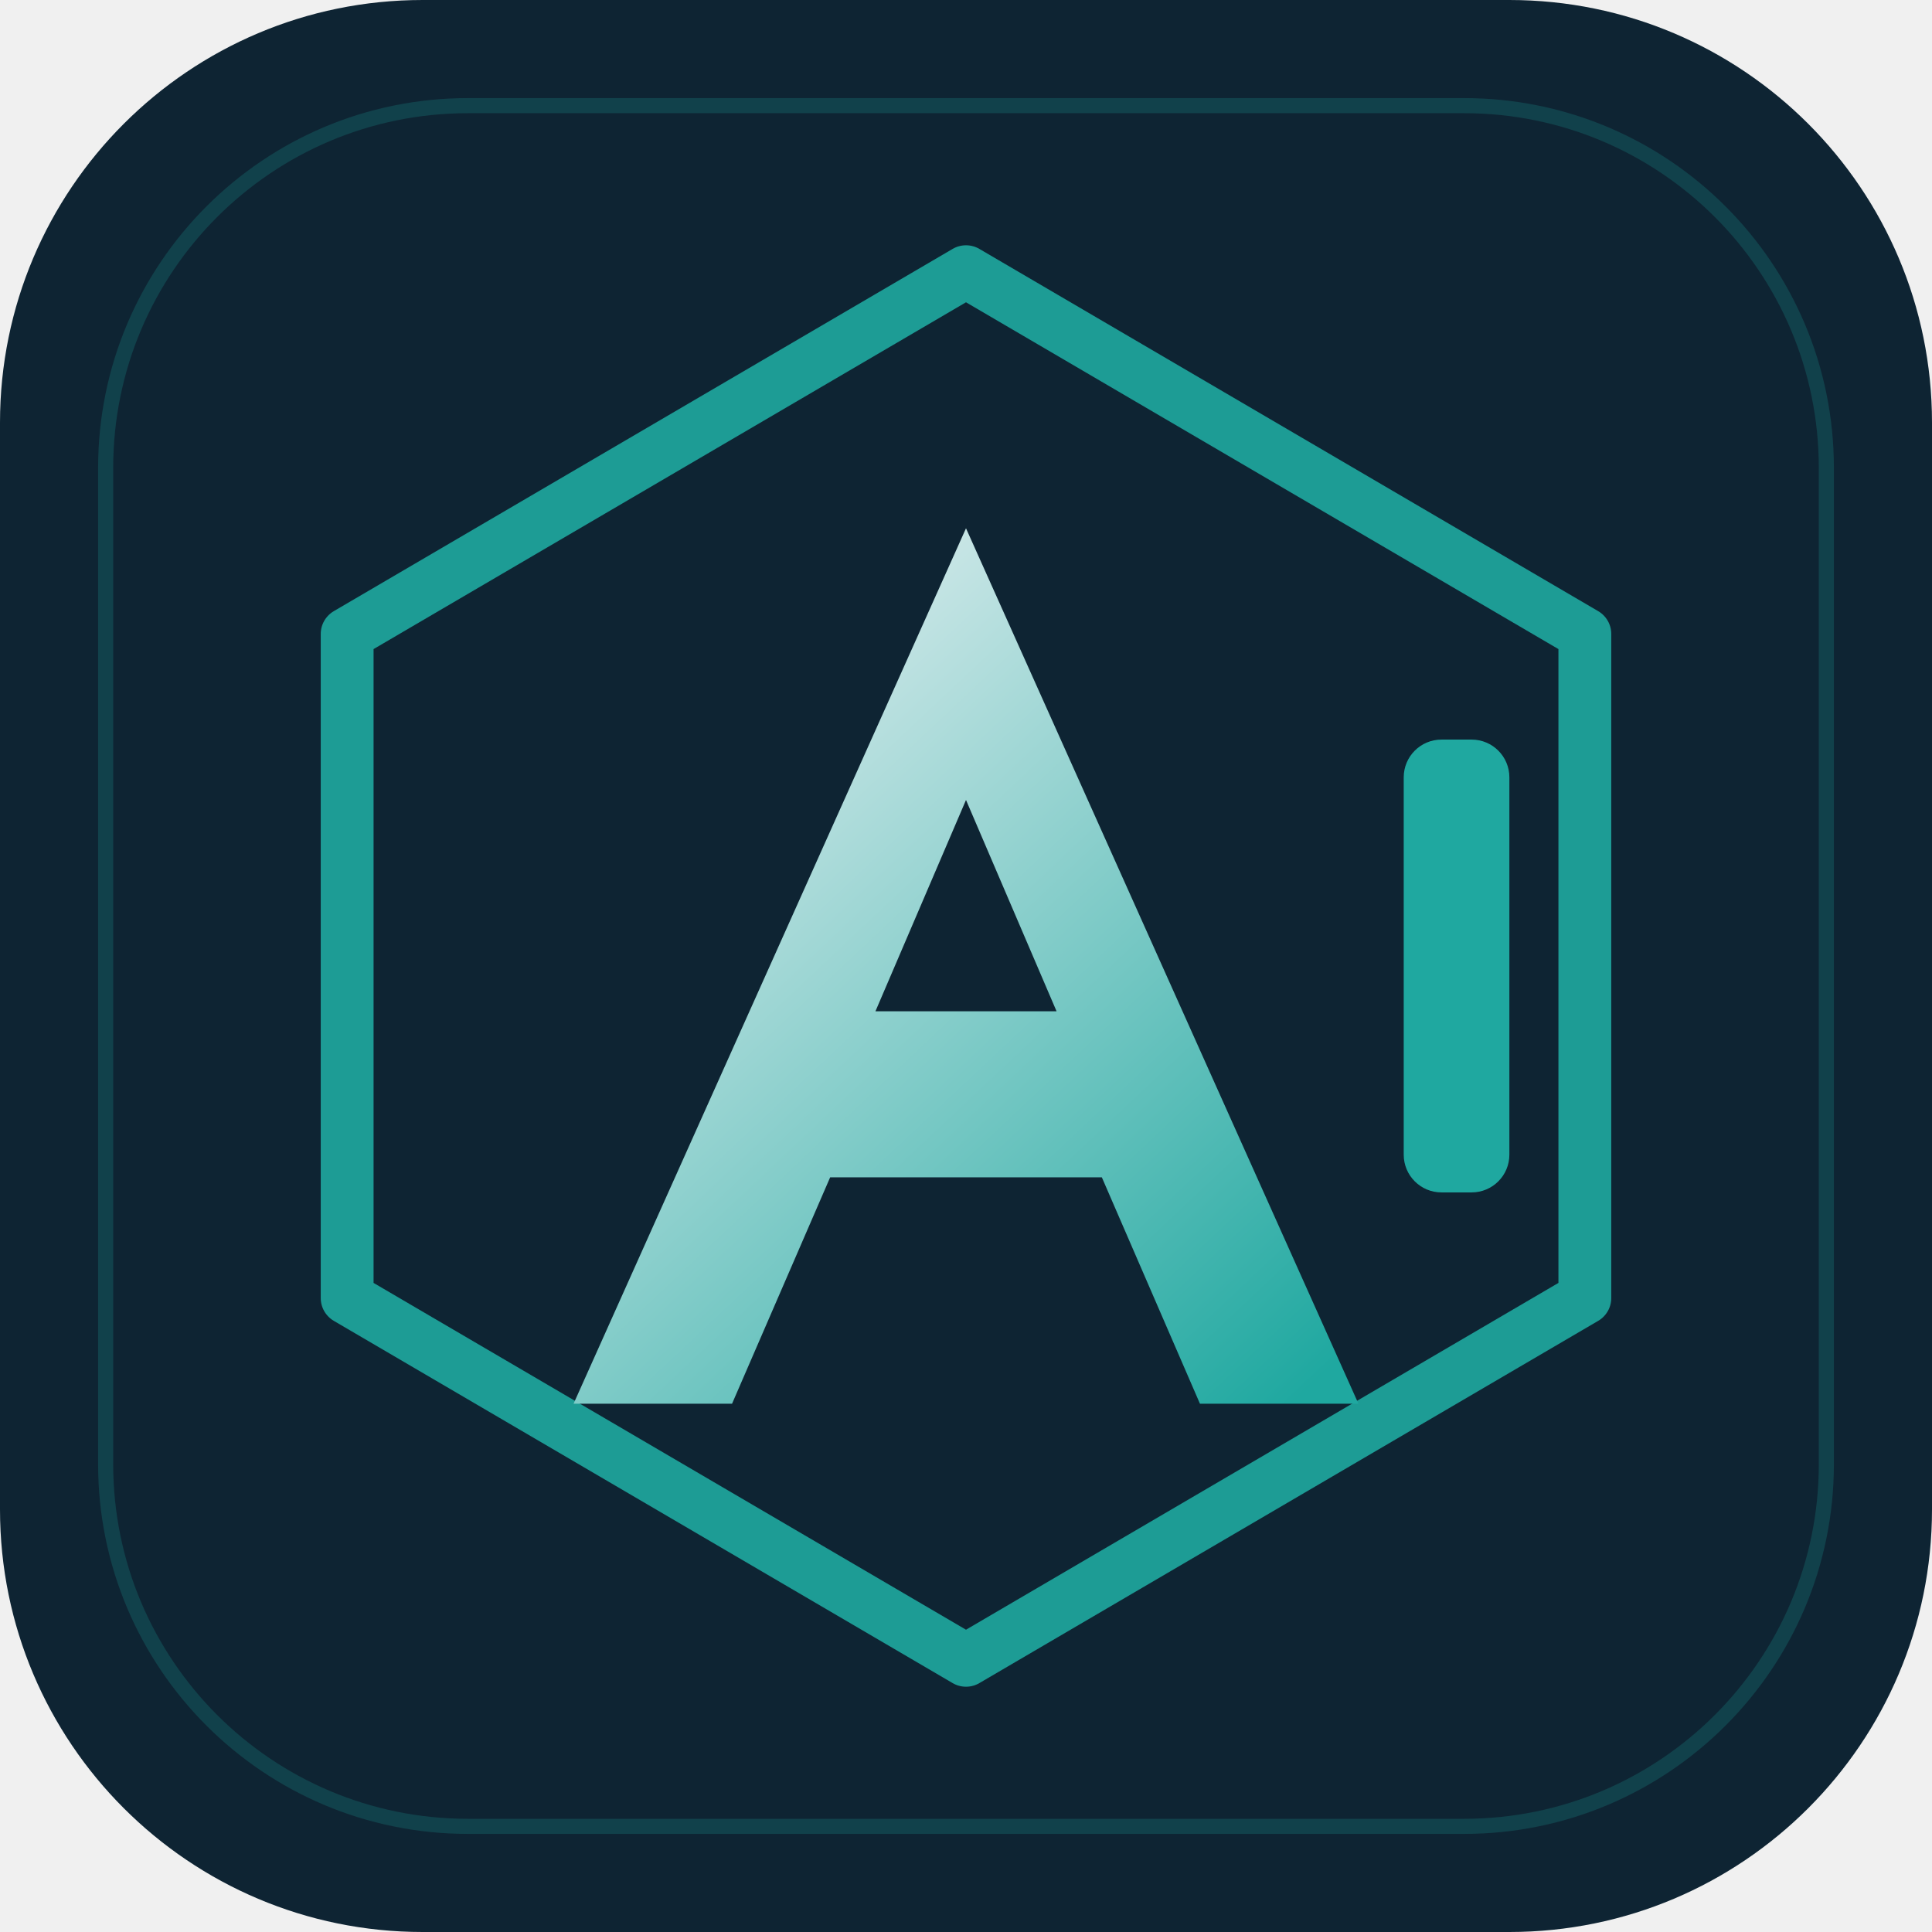
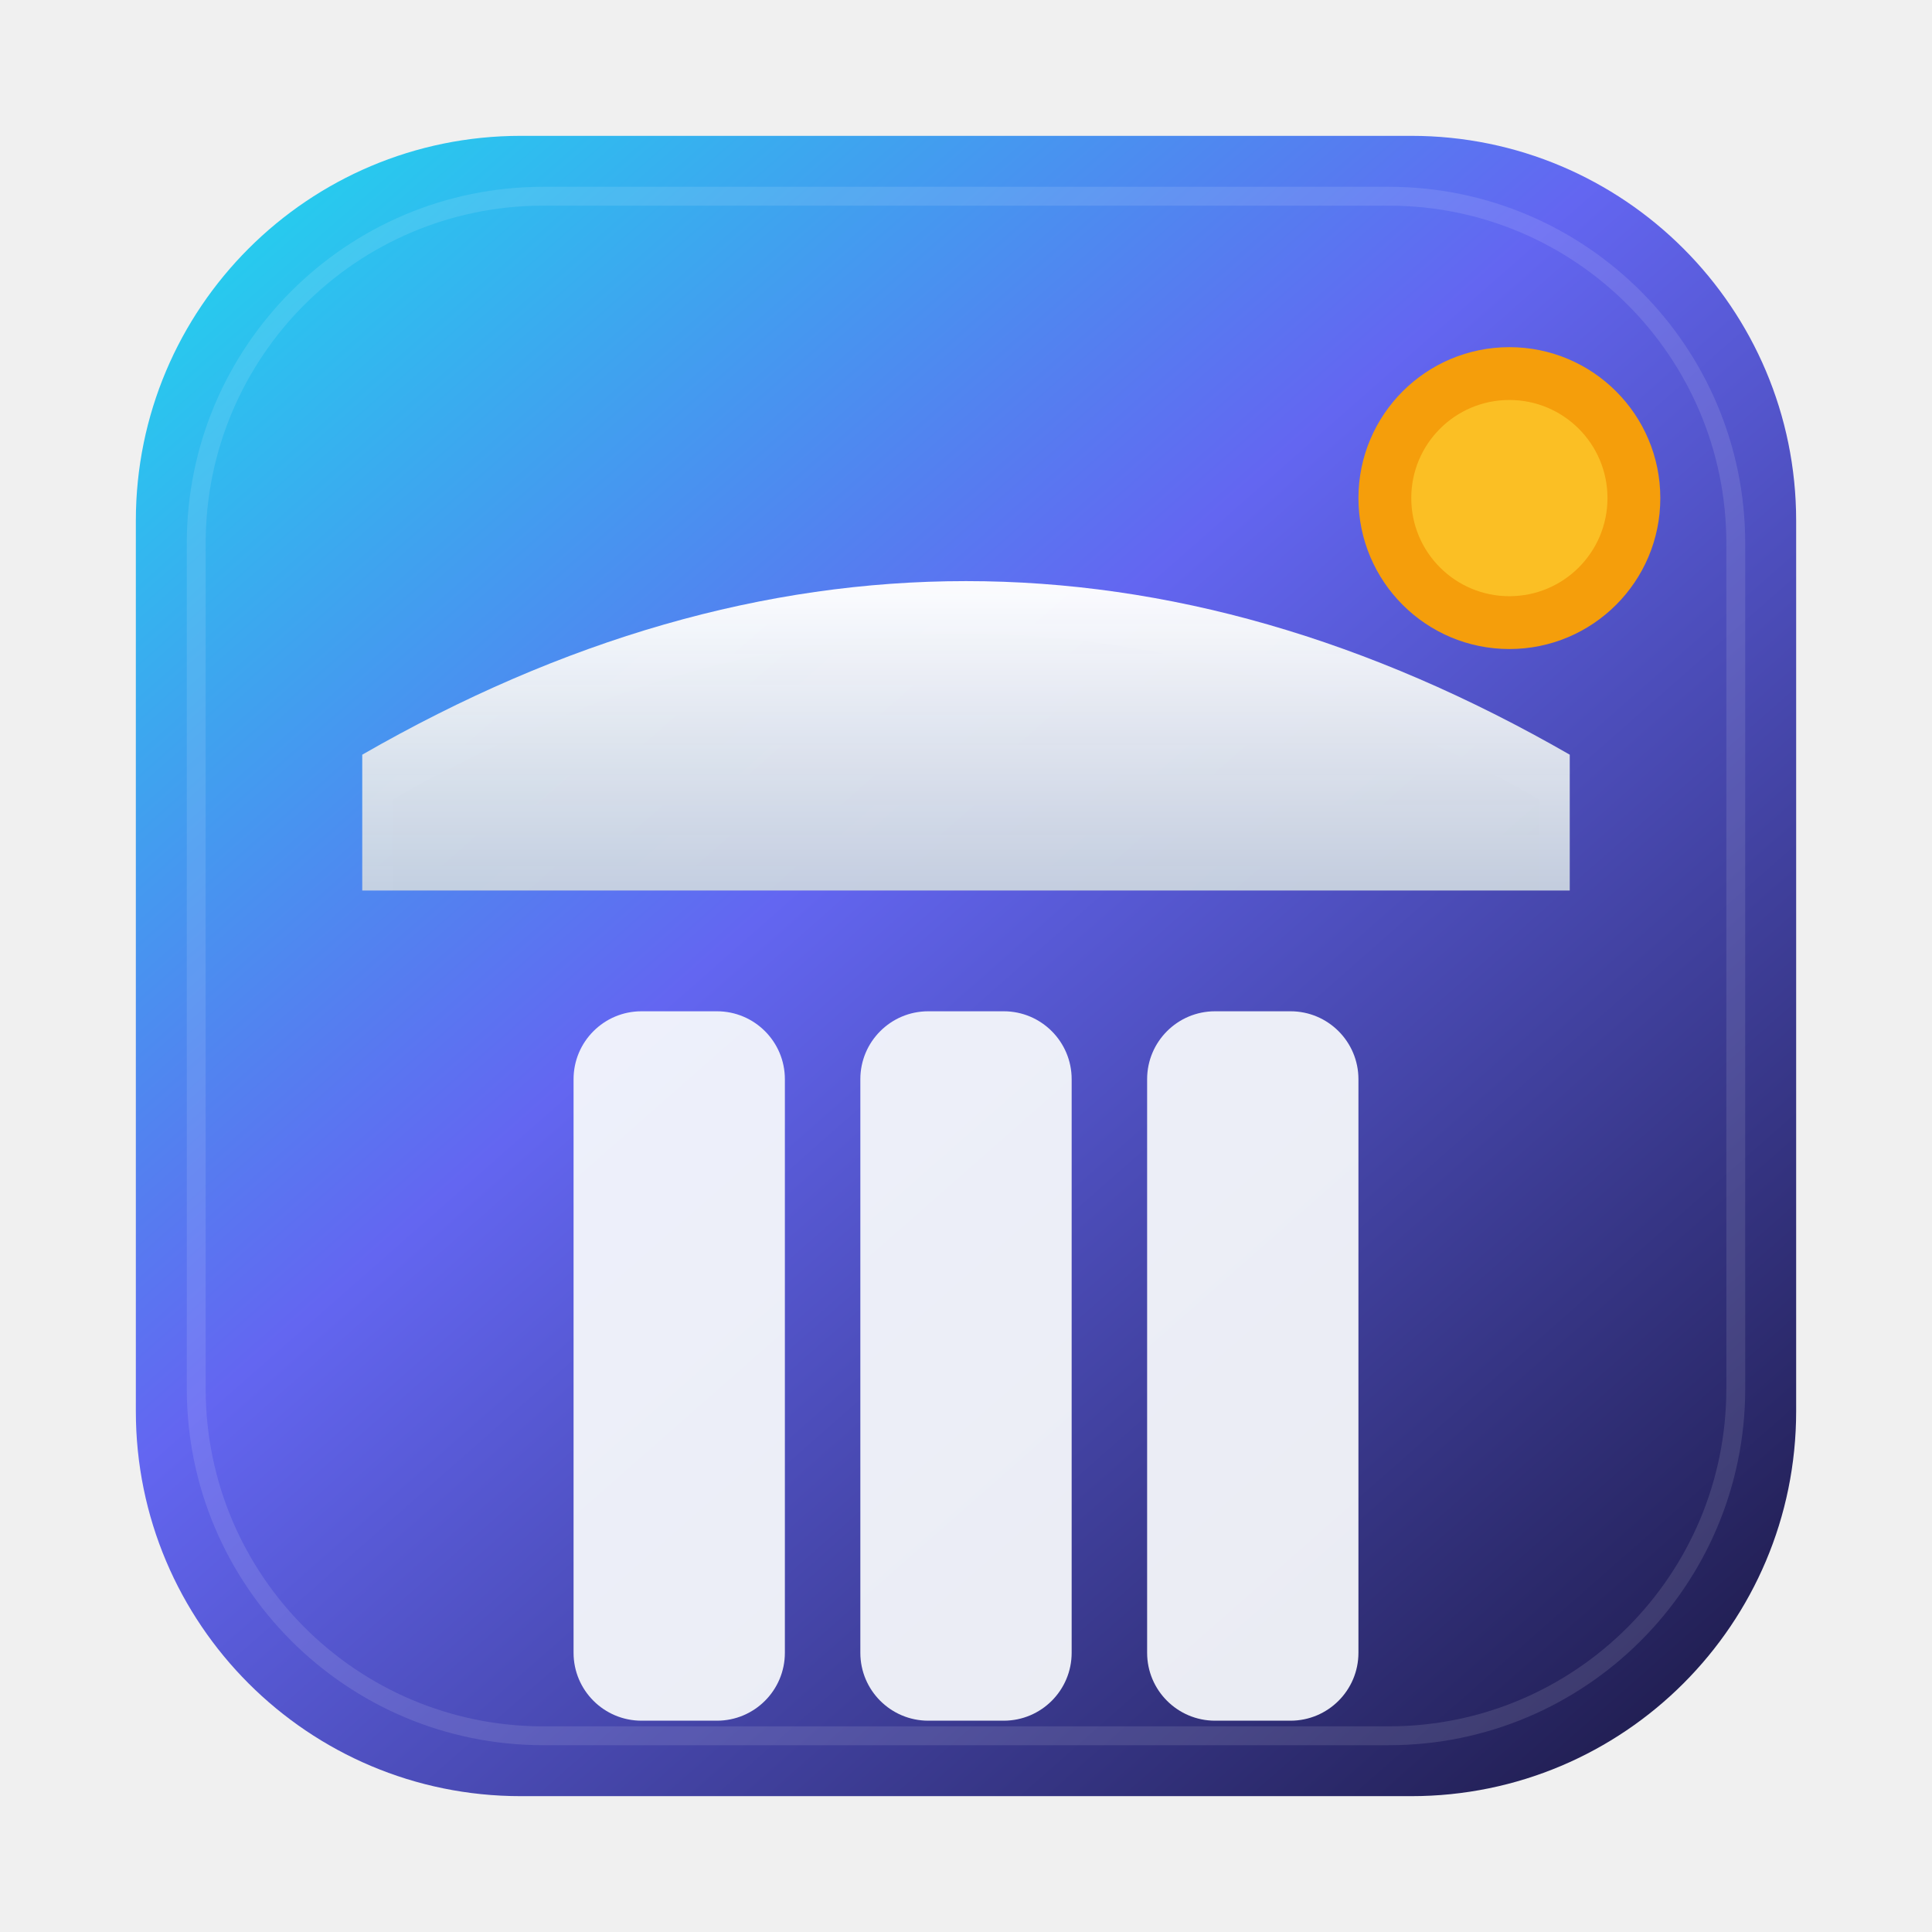
- <svg xmlns="http://www.w3.org/2000/svg" width="384" height="384" viewBox="0 0 384 384" role="img" aria-label="Asin">
+ <svg xmlns="http://www.w3.org/2000/svg" width="384" height="384" viewBox="0 0 512 512" role="img" aria-label="RetailEX">
  <defs>
-     <linearGradient id="asinG384" x1="8%" y1="0%" x2="92%" y2="100%">
-       <stop offset="0%" stop-color="#F3F5F7" />
-       <stop offset="100%" stop-color="#1FA8A0" />
+     <linearGradient id="r384-bg" x1="6%" y1="0%" x2="94%" y2="100%">
+       <stop offset="0%" stop-color="#22d3ee" />
+       <stop offset="42%" stop-color="#6366f1" />
+       <stop offset="100%" stop-color="#1e1b4b" />
+     </linearGradient>
+     <linearGradient id="r384-awn" x1="0%" y1="0%" x2="0%" y2="100%">
+       <stop offset="0%" stop-color="#ffffff" stop-opacity="0.98" />
+       <stop offset="100%" stop-color="#cbd5e1" stop-opacity="0.94" />
    </linearGradient>
  </defs>
-   <rect width="384" height="384" rx="84" fill="#0E2433" />
-   <rect x="21.00" y="21.00" width="342.00" height="342.00" rx="72" fill="none" stroke="#1FA8A0" stroke-opacity="0.22" stroke-width="3" />
-   <path d="M192.00 54.00 L315.00 126.00 L315.00 258.00 L192.00 330.00 L69.00 258.00 L69.00 126.00 Z" fill="none" stroke="#1FA8A0" stroke-width="10.5" stroke-linejoin="round" opacity="0.9" />
-   <path d="M192.00 105.00 L270.00 279.00 H238.50 L219.00 234.00 H165.00 L145.50 279.00 H114.00 L192.00 105.00 Z M174.00 201.00 H210.00 L192.00 159.00 Z" fill="url(#asinG384)" />
-   <rect x="279.00" y="147.00" width="21.00" height="90.00" rx="7.50" fill="#1FA8A0" />
+   <rect x="36" y="36" width="440" height="440" rx="102" fill="url(#r384-bg)" />
+   <rect x="52" y="52" width="408" height="408" rx="92" fill="none" stroke="#ffffff" stroke-opacity="0.11" stroke-width="5" />
+   <path d="M 104 212 Q 256 124 408 212 L 408 236 L 104 236 Z" fill="#000" opacity="0.1" />
+   <path d="M 96 200 Q 256 108 416 200 L 416 236 L 96 236 Z" fill="url(#r384-awn)" />
+   <rect x="152" y="268" width="56" height="188" rx="18" fill="#f8fafc" fill-opacity="0.93" />
+   <rect x="228" y="268" width="56" height="188" rx="18" fill="#f8fafc" fill-opacity="0.93" />
+   <rect x="304" y="268" width="56" height="188" rx="18" fill="#f8fafc" fill-opacity="0.93" />
+   <circle cx="400" cy="132" r="40" fill="#f59e0b" />
+   <circle cx="400" cy="132" r="26" fill="#fbbf24" />
</svg>
